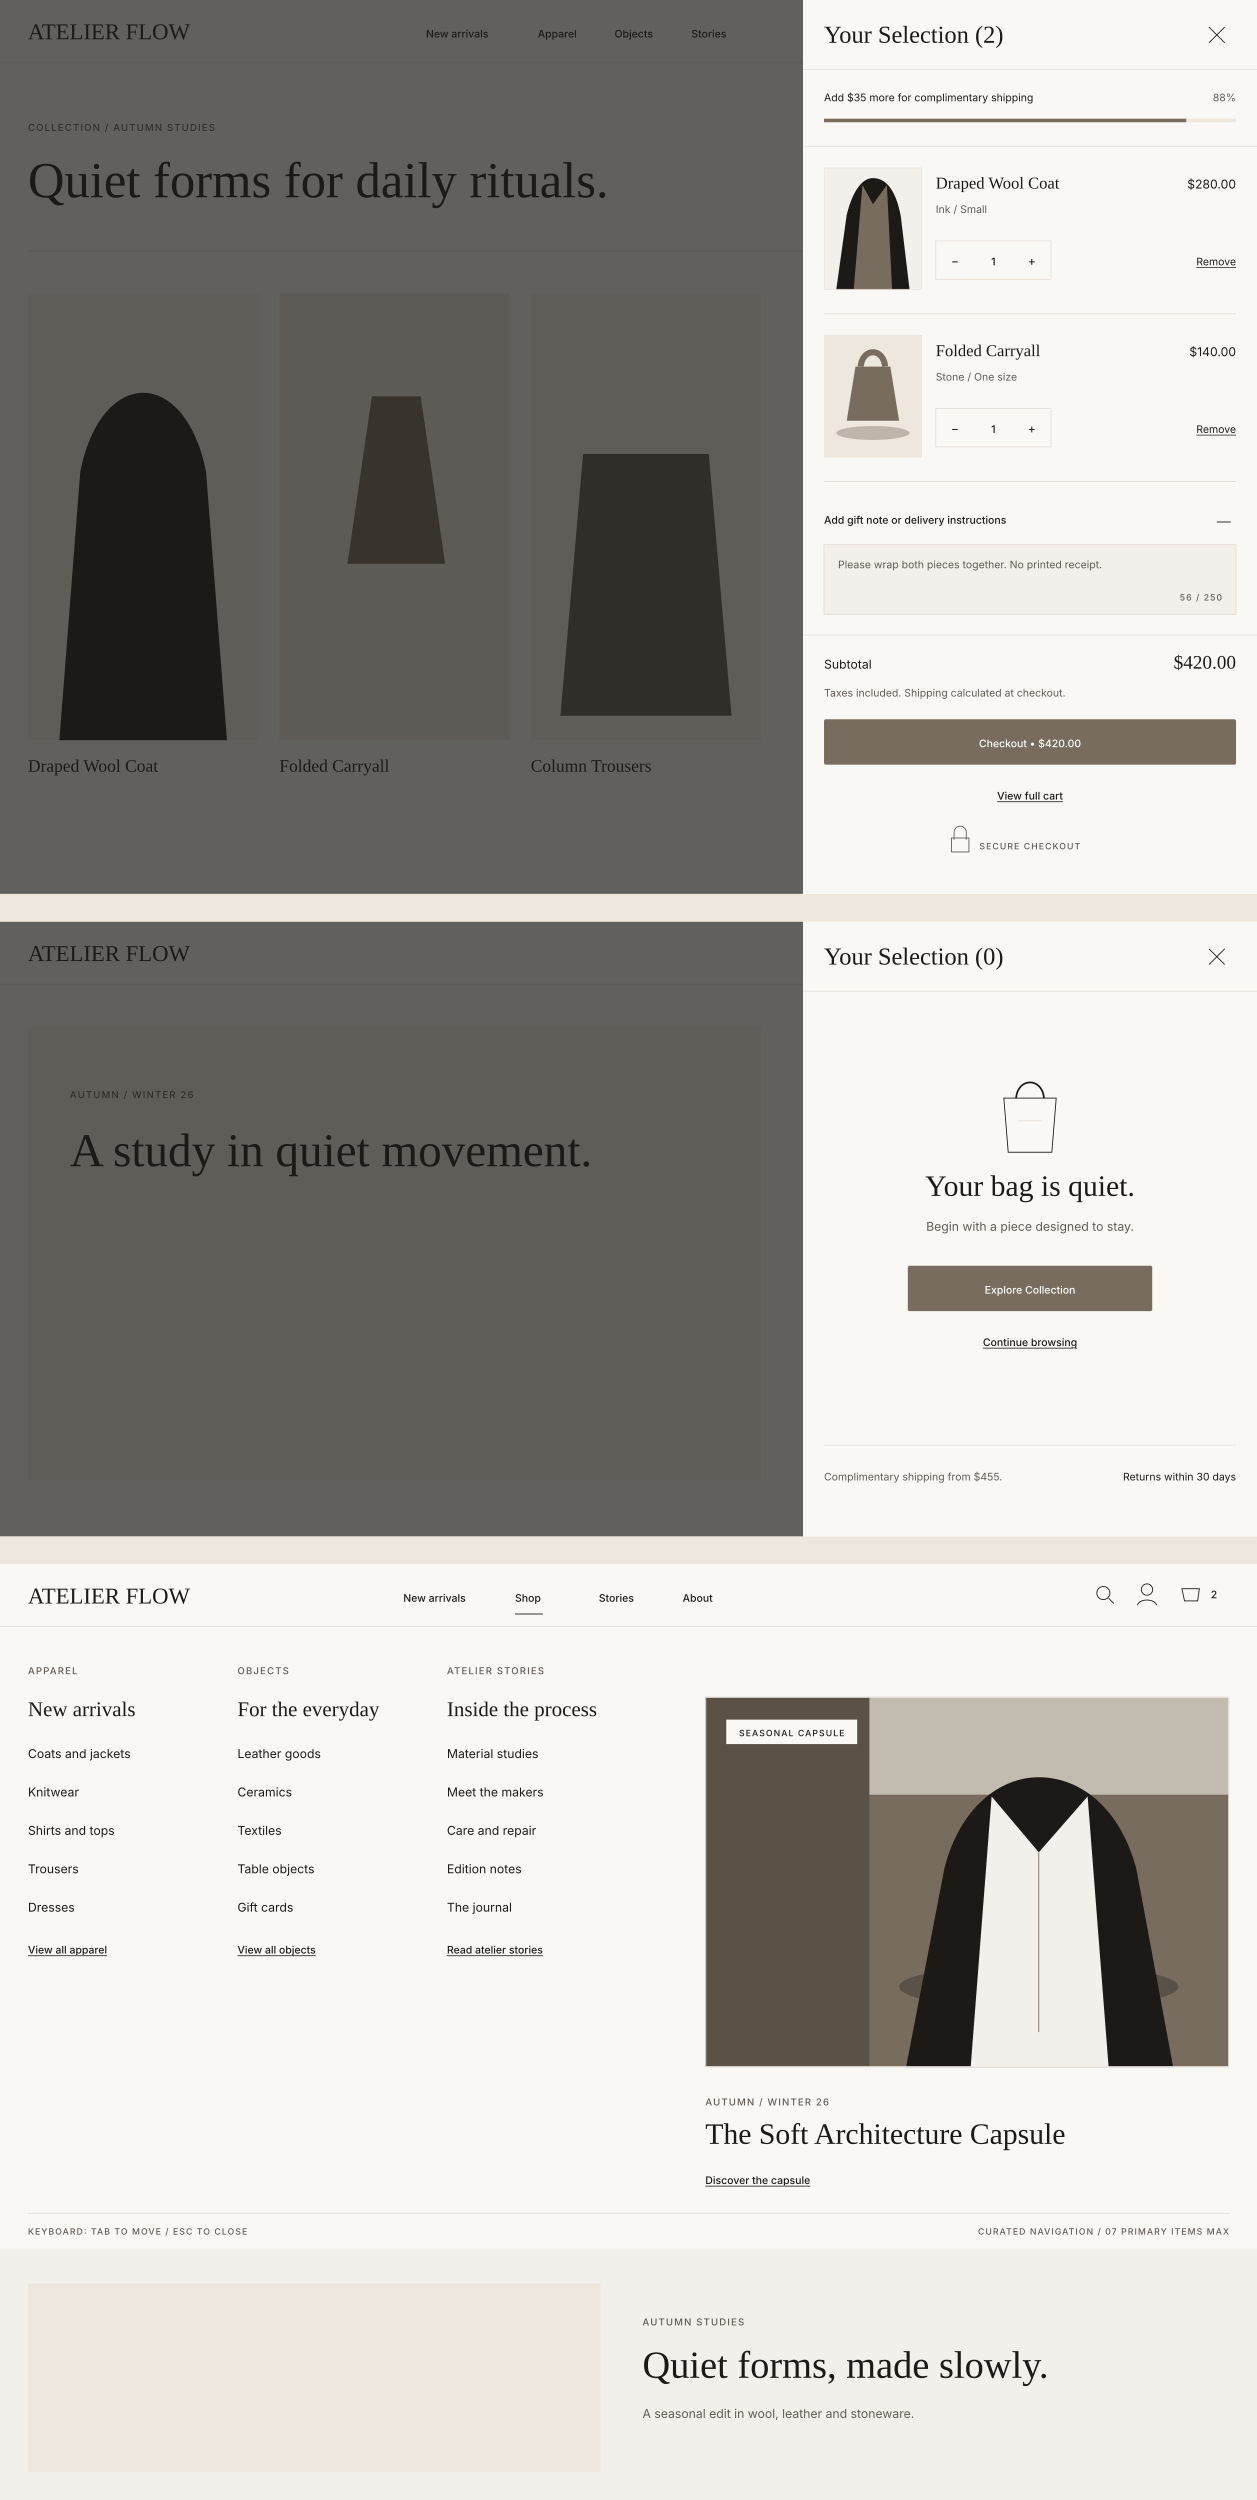
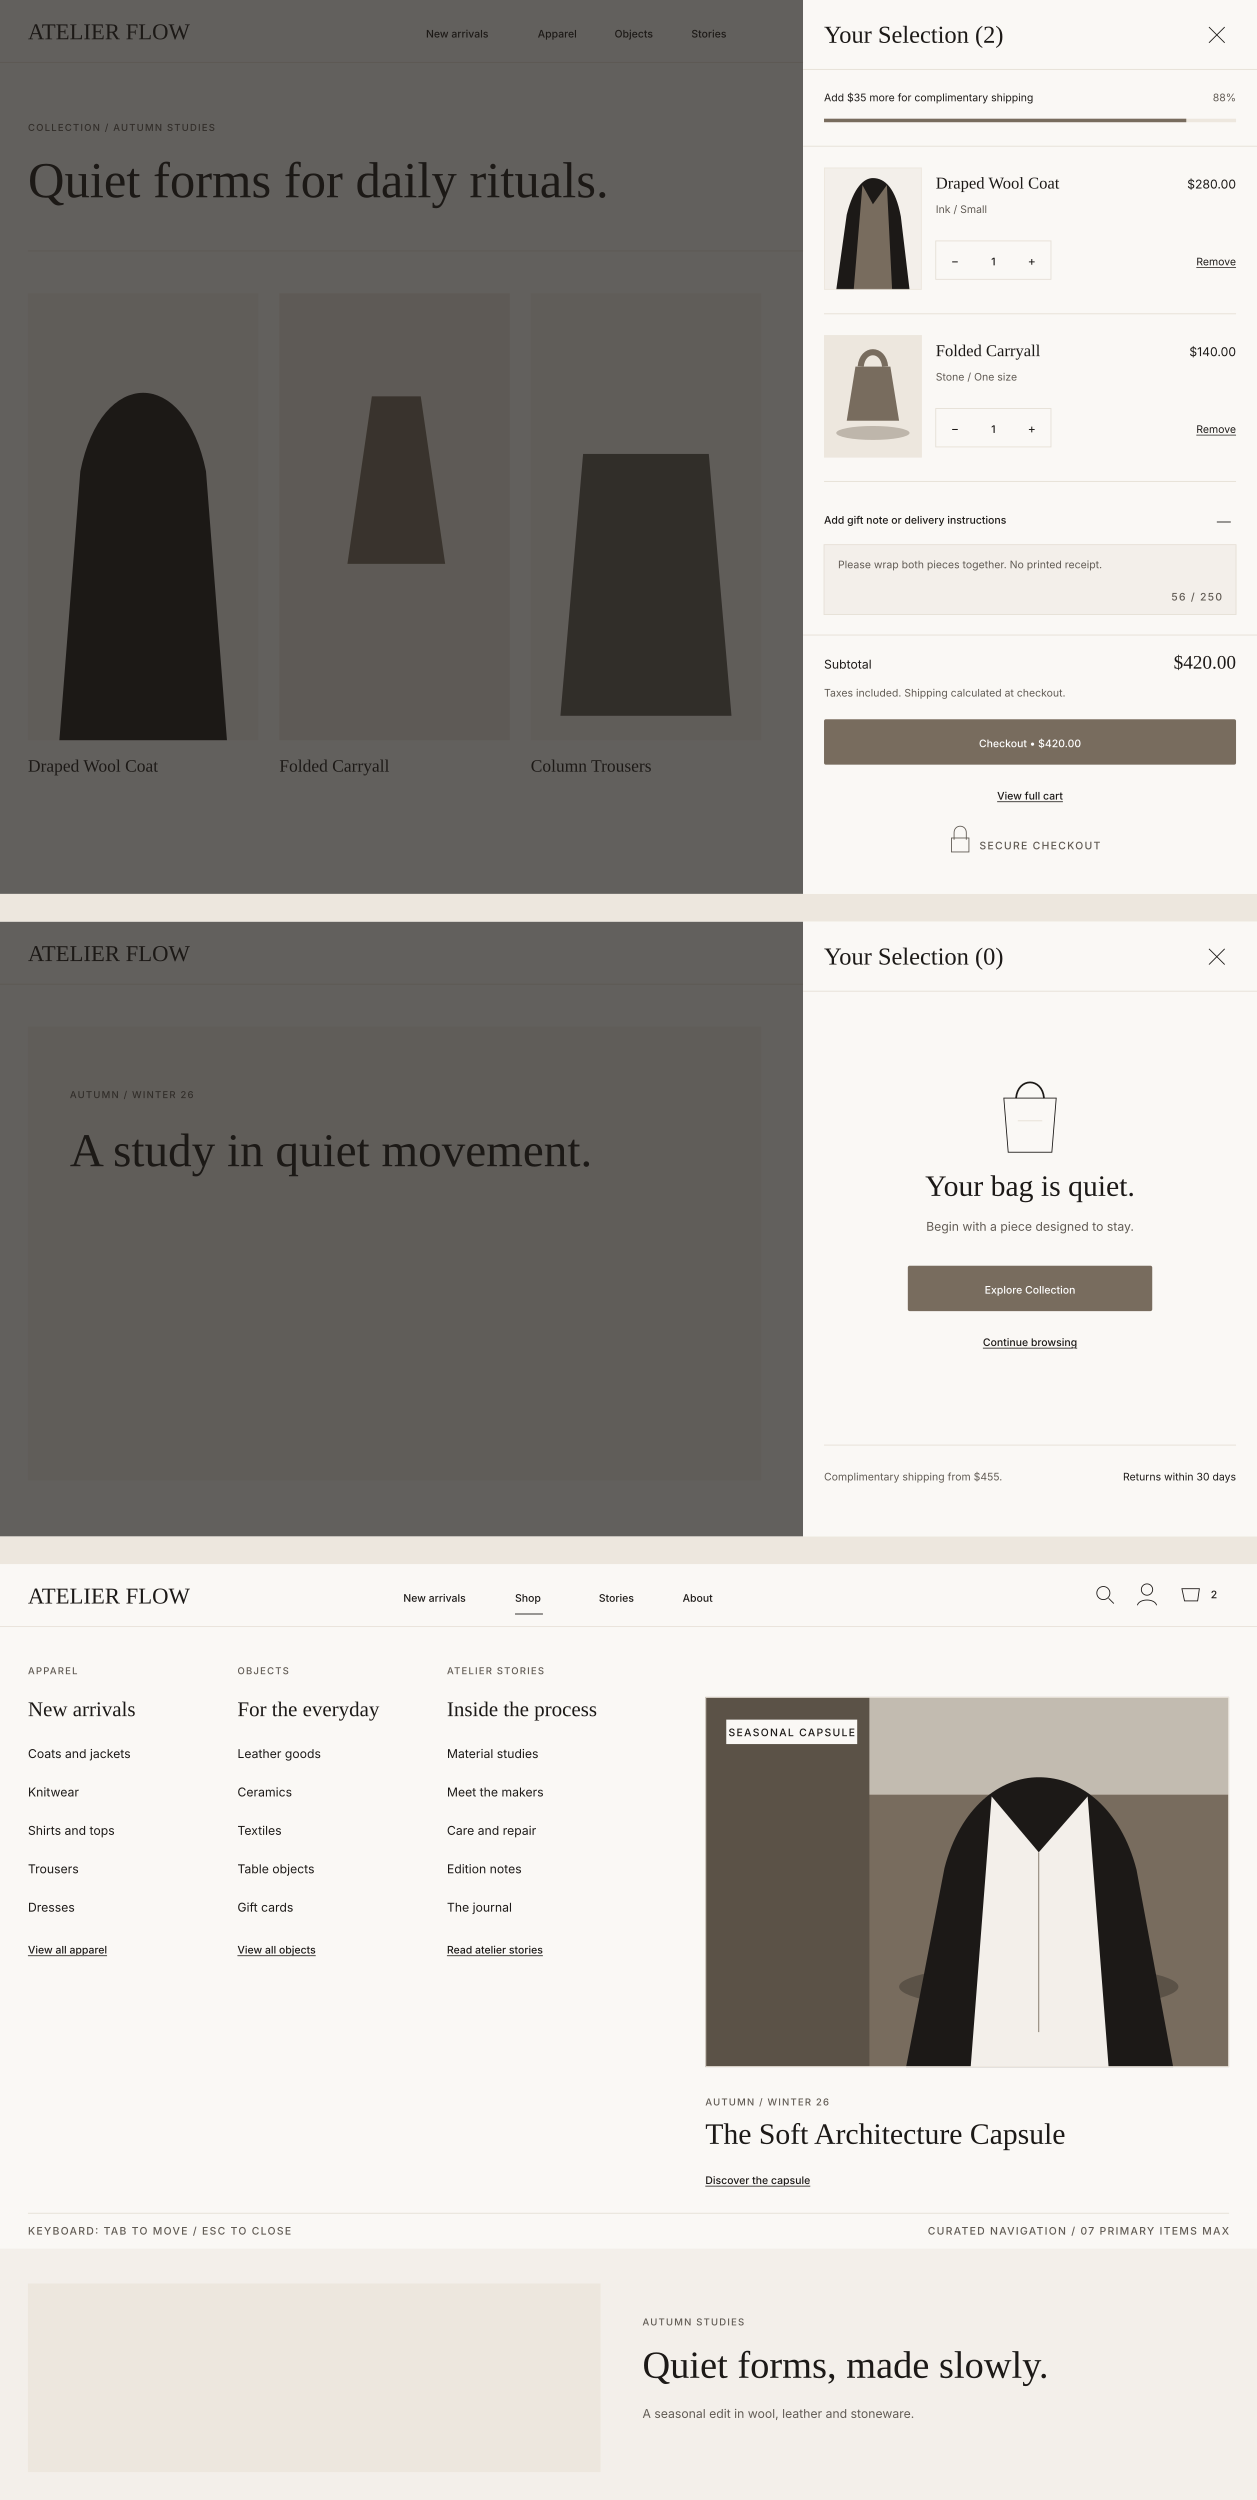
<svg xmlns="http://www.w3.org/2000/svg" width="1440" height="2864" viewBox="0 0 1440 2864" role="img" aria-labelledby="title desc">
  <defs>
    <style>
-       .serif { font-family: "Playfair Display", Georgia, "Times New Roman", serif; font-weight: 400; letter-spacing: 0; }
+       .serif { font-family: "Playfair Display", "Times New Roman", serif; font-weight: 400; letter-spacing: 0; }
      .sans { font-family: "Plus Jakarta Sans", -apple-system, BlinkMacSystemFont, sans-serif; font-weight: 400; letter-spacing: 0; }
      .paper { fill: #FAF8F5; }
      .surface { fill: #F3EFEA; }
      .subtle { fill: #EDE7DE; }
      .ink { fill: #1C1917; }
      .muted { fill: #605A53; }
      .accent { fill: #786C5E; }
      .white { fill: #FFFFFF; }
      .line { fill: none; stroke: #E5DFD5; stroke-width: 1; }
      .hairline { fill: none; stroke: #EDE7DE; stroke-width: 1; }
      .ink-line { fill: none; stroke: #1C1917; stroke-width: 1; }
      .muted-line { fill: none; stroke: #605A53; stroke-width: 1; }
      .eyebrow { font-family: "Plus Jakarta Sans", -apple-system, BlinkMacSystemFont, sans-serif; font-size: 11px; font-weight: 500; letter-spacing: 1.32px; }
      .label { font-family: "Plus Jakarta Sans", -apple-system, BlinkMacSystemFont, sans-serif; font-size: 12px; font-weight: 500; letter-spacing: 0; }
      .body { font-family: "Plus Jakarta Sans", -apple-system, BlinkMacSystemFont, sans-serif; font-size: 14px; font-weight: 400; letter-spacing: 0; }
      .small { font-family: "Plus Jakarta Sans", -apple-system, BlinkMacSystemFont, sans-serif; font-size: 12px; font-weight: 400; letter-spacing: 0; }
-       .micro { font-family: "Plus Jakarta Sans", -apple-system, BlinkMacSystemFont, sans-serif; font-size: 10px; font-weight: 500; letter-spacing: 1.2px; }
+       .micro { font-family: "Plus Jakarta Sans", -apple-system, BlinkMacSystemFont, sans-serif; font-size: 12px; font-weight: 500; letter-spacing: 1.44px; }
      .hit { fill: #FFFFFF; fill-opacity: 0; }
    </style>
    <clipPath id="cart-product-one">
      <rect x="944" y="192" width="112" height="140" />
    </clipPath>
    <clipPath id="cart-product-two">
      <rect x="944" y="384" width="112" height="140" />
    </clipPath>
    <clipPath id="mega-editorial">
      <rect x="808" y="1944" width="600" height="424" />
    </clipPath>
  </defs>
  <rect id="Canvas-Background" width="1440" height="2864" class="subtle" />
  <g id="Section-Cart-Drawer-Open" aria-label="Open cart drawer screen, desktop 1440 by 1024">
    <rect width="1440" height="1024" class="paper" />
    <g id="Cart-Background-Storefront" aria-hidden="true">
      <rect width="1440" height="72" class="paper" />
      <line x1="0" y1="71.5" x2="1440" y2="71.5" stroke="#E5DFD5" />
      <text x="32" y="45" class="serif ink" font-size="26">ATELIER FLOW</text>
      <text x="488" y="43" class="label ink">New arrivals</text>
      <text x="616" y="43" class="label ink">Apparel</text>
      <text x="704" y="43" class="label ink">Objects</text>
      <text x="792" y="43" class="label ink">Stories</text>
      <text x="32" y="150" class="eyebrow muted">COLLECTION / AUTUMN STUDIES</text>
      <text x="32" y="226" class="serif ink" font-size="58">Quiet forms for daily rituals.</text>
      <line x1="32" y1="287.5" x2="1408" y2="287.5" stroke="#E5DFD5" />
      <rect x="32" y="336" width="264" height="512" class="surface" />
      <rect x="320" y="336" width="264" height="512" class="subtle" />
      <rect x="608" y="336" width="264" height="512" class="surface" />
      <path d="M92 540 C116 420 212 420 236 540 L260 848 H68 Z" class="ink" />
      <path d="M398 646 L426 454 H482 L510 646 Z" class="accent" />
      <path d="M668 520 H812 L838 820 H642 Z" class="muted" />
      <text x="32" y="884" class="serif ink" font-size="20">Draped Wool Coat</text>
      <text x="320" y="884" class="serif ink" font-size="20">Folded Carryall</text>
      <text x="608" y="884" class="serif ink" font-size="20">Column Trousers</text>
    </g>
    <rect id="Cart-Overlay" width="920" height="1024" fill="#1C1917" fill-opacity="0.68" />
    <g id="Cart-Drawer-Panel">
      <rect x="920" width="520" height="1024" class="paper" />
      <g id="Cart-Drawer-Header">
        <text x="944" y="49" class="serif ink" font-size="28">Your Selection (2)</text>
        <g id="Cart-Close" aria-label="Close cart, 44 by 44">
          <rect x="1372" y="18" width="44" height="44" class="hit" />
          <path d="M1385 31 L1403 49 M1403 31 L1385 49" class="ink-line" />
        </g>
        <line x1="920" y1="79.5" x2="1440" y2="79.5" stroke="#E5DFD5" />
      </g>
      <g id="Free-Shipping-Progress">
        <text x="944" y="116" class="small ink">Add $35 more for complimentary shipping</text>
        <text x="1416" y="116" class="small muted" text-anchor="end">88%</text>
        <rect x="944" y="136" width="472" height="4" class="subtle" />
        <rect x="944" y="136" width="415" height="4" class="accent" />
        <line x1="920" y1="167.5" x2="1440" y2="167.5" stroke="#E5DFD5" />
      </g>
      <g id="Cart-Line-Item-01">
        <g id="Cart-Image-01" clip-path="url(#cart-product-one)">
          <rect x="944" y="192" width="112" height="140" class="surface" />
          <path d="M970 246 C978 214 990 204 1000 204 C1014 204 1026 216 1032 248 L1042 332 H958 Z" class="ink" />
          <path d="M988 212 L1000 234 L1016 212 L1022 332 H978 Z" class="accent" />
        </g>
        <rect x="944.5" y="192.5" width="111" height="139" class="hairline" />
        <text x="1072" y="216" class="serif ink" font-size="19">Draped Wool Coat</text>
        <text x="1072" y="244" class="small muted">Ink / Small</text>
        <text x="1416" y="216" class="body ink" text-anchor="end">$280.00</text>
        <g id="Quantity-01" aria-label="Quantity one, 132 by 44">
          <rect x="1072" y="276" width="132" height="44" class="paper" stroke="#E5DFD5" />
          <rect x="1072" y="276" width="44" height="44" class="hit" />
          <text x="1094" y="304" class="body ink" text-anchor="middle">−</text>
          <text x="1138" y="304" class="label ink" text-anchor="middle">1</text>
          <rect x="1160" y="276" width="44" height="44" class="hit" />
          <text x="1182" y="304" class="body ink" text-anchor="middle">+</text>
        </g>
        <g aria-label="Remove Draped Wool Coat, 96 by 44">
          <rect x="1320" y="276" width="96" height="44" class="hit" />
          <text x="1416" y="304" class="small ink" text-anchor="end" text-decoration="underline">Remove</text>
        </g>
        <line x1="944" y1="359.5" x2="1416" y2="359.5" stroke="#E5DFD5" />
      </g>
      <g id="Cart-Line-Item-02">
        <g id="Cart-Image-02" clip-path="url(#cart-product-two)">
          <rect x="944" y="384" width="112" height="140" class="subtle" />
          <ellipse cx="1000" cy="496" rx="42" ry="8" class="accent" opacity="0.4" />
          <path d="M970 482 L980 420 H1020 L1030 482 Z" class="accent" />
          <path d="M986 420 C988 398 1012 398 1014 420" fill="none" stroke="#786C5E" stroke-width="7" />
        </g>
        <rect x="944.5" y="384.5" width="111" height="139" class="hairline" />
        <text x="1072" y="408" class="serif ink" font-size="19">Folded Carryall</text>
        <text x="1072" y="436" class="small muted">Stone / One size</text>
        <text x="1416" y="408" class="body ink" text-anchor="end">$140.00</text>
        <g id="Quantity-02" aria-label="Quantity one, 132 by 44">
          <rect x="1072" y="468" width="132" height="44" class="paper" stroke="#E5DFD5" />
          <rect x="1072" y="468" width="44" height="44" class="hit" />
          <text x="1094" y="496" class="body ink" text-anchor="middle">−</text>
          <text x="1138" y="496" class="label ink" text-anchor="middle">1</text>
          <rect x="1160" y="468" width="44" height="44" class="hit" />
          <text x="1182" y="496" class="body ink" text-anchor="middle">+</text>
        </g>
        <g aria-label="Remove Folded Carryall, 96 by 44">
          <rect x="1320" y="468" width="96" height="44" class="hit" />
          <text x="1416" y="496" class="small ink" text-anchor="end" text-decoration="underline">Remove</text>
        </g>
        <line x1="944" y1="551.5" x2="1416" y2="551.5" stroke="#E5DFD5" />
      </g>
      <g id="Cart-Gift-Note-Expanded">
        <g aria-label="Gift note expanded, 472 by 52">
          <rect x="944" y="568" width="472" height="52" class="hit" />
          <text x="944" y="600" class="label ink">Add gift note or delivery instructions</text>
          <path d="M1394 598 H1410" class="ink-line" />
        </g>
        <rect x="944" y="624" width="472" height="80" class="surface" stroke="#E5DFD5" />
        <text x="960" y="651" class="small muted">Please wrap both pieces together. No printed receipt.</text>
        <text x="1400" y="688" class="micro muted" text-anchor="end">56 / 250</text>
      </g>
      <g id="Cart-Summary">
        <line x1="920" y1="727.5" x2="1440" y2="727.5" stroke="#E5DFD5" />
        <text x="944" y="766" class="body ink">Subtotal</text>
        <text x="1416" y="766" class="serif ink" font-size="22" text-anchor="end">$420.00</text>
        <text x="944" y="798" class="small muted">Taxes included. Shipping calculated at checkout.</text>
        <g id="Checkout-Button" aria-label="Checkout, 472 by 52">
          <rect x="944" y="824" width="472" height="52" rx="2" class="accent" />
          <text x="1180" y="856" class="label white" text-anchor="middle">Checkout • $420.00</text>
        </g>
        <g id="View-Cart-Link" aria-label="View full cart, 472 by 44">
          <rect x="944" y="888" width="472" height="44" class="hit" />
          <text x="1180" y="916" class="label ink" text-anchor="middle" text-decoration="underline">View full cart</text>
        </g>
        <g id="Secure-Checkout-Note">
          <path d="M1093 962 V954 C1093 944 1107 944 1107 954 V962" class="muted-line" />
          <rect x="1090" y="960" width="20" height="16" class="muted-line" />
          <text x="1122" y="973" class="micro muted">SECURE CHECKOUT</text>
        </g>
      </g>
    </g>
  </g>
  <g id="Section-Cart-Drawer-Empty" transform="translate(0 1056)" aria-label="Compact empty cart drawer variant, desktop 1440 by 704">
    <rect width="1440" height="704" class="paper" />
    <g id="Empty-Background-Storefront" aria-hidden="true">
      <rect width="1440" height="72" class="paper" />
      <line x1="0" y1="71.5" x2="1440" y2="71.5" stroke="#E5DFD5" />
      <text x="32" y="45" class="serif ink" font-size="26">ATELIER FLOW</text>
      <rect x="32" y="120" width="840" height="520" class="surface" />
      <text x="80" y="202" class="eyebrow muted">AUTUMN / WINTER 26</text>
      <text x="80" y="280" class="serif ink" font-size="54">A study in quiet movement.</text>
    </g>
    <rect width="920" height="704" fill="#1C1917" fill-opacity="0.68" />
    <g id="Cart-Empty-Panel">
      <rect x="920" width="520" height="704" class="paper" />
      <text x="944" y="49" class="serif ink" font-size="28">Your Selection (0)</text>
      <g aria-label="Close cart, 44 by 44">
        <rect x="1372" y="18" width="44" height="44" class="hit" />
        <path d="M1385 31 L1403 49 M1403 31 L1385 49" class="ink-line" />
      </g>
      <line x1="920" y1="79.5" x2="1440" y2="79.5" stroke="#E5DFD5" />
      <g id="Empty-State-Content">
        <g transform="translate(1150 176)">
          <path d="M0 26 H60 L55 88 H5 Z" class="ink-line" stroke-width="2" />
          <path d="M14 26 C16 2 44 2 46 26" fill="none" stroke="#1C1917" stroke-width="2" />
          <line x1="16" y1="52" x2="44" y2="52" stroke="#E5DFD5" />
        </g>
        <text x="1180" y="314" class="serif ink" font-size="34" text-anchor="middle">Your bag is quiet.</text>
        <text x="1180" y="354" class="body muted" text-anchor="middle">Begin with a piece designed to stay.</text>
        <g id="Explore-Collection" aria-label="Explore collection, 280 by 52">
          <rect x="1040" y="394" width="280" height="52" rx="2" class="accent" />
          <text x="1180" y="426" class="label white" text-anchor="middle">Explore Collection</text>
        </g>
        <g aria-label="Continue browsing, 280 by 44">
          <rect x="1040" y="458" width="280" height="44" class="hit" />
          <text x="1180" y="486" class="label ink" text-anchor="middle" text-decoration="underline">Continue browsing</text>
        </g>
      </g>
      <line x1="944" y1="599.5" x2="1416" y2="599.5" stroke="#E5DFD5" />
      <text x="944" y="640" class="small muted">Complimentary shipping from $455.</text>
      <text x="1416" y="640" class="small ink" text-anchor="end">Returns within 30 days</text>
    </g>
  </g>
  <g id="Section-Navigation-Expanded" aria-label="Expanded mega-menu screen, desktop 1440 by 1072">
    <rect x="0" y="1792" width="1440" height="1072" class="paper" />
    <g id="Navigation-Header">
      <rect x="0" y="1792" width="1440" height="72" class="paper" />
      <line x1="0" y1="1863.5" x2="1440" y2="1863.5" stroke="#E5DFD5" />
      <text x="32" y="1837" class="serif ink" font-size="26">ATELIER FLOW</text>
      <g id="Navigation-Primary">
        <g aria-label="New arrivals menu, 116 by 44">
          <rect x="452" y="1806" width="116" height="44" class="hit" />
          <text x="462" y="1835" class="label ink">New arrivals</text>
        </g>
        <g aria-label="Shop menu expanded, 88 by 44">
          <rect x="576" y="1806" width="88" height="44" class="hit" />
          <text x="590" y="1835" class="label ink">Shop</text>
          <line x1="590" y1="1849" x2="622" y2="1849" stroke="#1C1917" />
        </g>
        <g aria-label="Stories menu, 88 by 44">
          <rect x="672" y="1806" width="88" height="44" class="hit" />
          <text x="686" y="1835" class="label ink">Stories</text>
        </g>
        <g aria-label="About menu, 88 by 44">
          <rect x="768" y="1806" width="88" height="44" class="hit" />
          <text x="782" y="1835" class="label ink">About</text>
        </g>
      </g>
      <g aria-label="Search, 44 by 44">
        <rect x="1244" y="1806" width="44" height="44" class="hit" />
        <circle cx="1264" cy="1825" r="7.5" class="ink-line" />
        <line x1="1270" y1="1831" x2="1276" y2="1837" stroke="#1C1917" />
      </g>
      <g aria-label="Shopify account, 44 by 44">
        <rect x="1292" y="1806" width="44" height="44" class="hit" />
        <circle cx="1314" cy="1821" r="6.5" class="ink-line" />
        <path d="M1303 1839 C1305 1831 1323 1831 1325 1839" class="ink-line" />
      </g>
      <g aria-label="Cart with two items, 68 by 44">
        <rect x="1340" y="1806" width="68" height="44" class="hit" />
        <path d="M1354 1820 H1374 L1372 1834 H1357 Z" class="ink-line" />
        <text x="1387" y="1831" class="label ink">2</text>
      </g>
    </g>
    <g id="Mega-Menu-Panel">
      <rect x="0" y="1864" width="1440" height="712" class="paper" />
      <g id="Mega-Menu-Apparel">
        <rect x="32" y="1982" width="192" height="44" class="hit" />
        <rect x="32" y="2026" width="192" height="44" class="hit" />
        <rect x="32" y="2070" width="192" height="44" class="hit" />
        <rect x="32" y="2114" width="192" height="44" class="hit" />
        <rect x="32" y="2158" width="192" height="44" class="hit" />
        <text x="32" y="1918" class="eyebrow muted">APPAREL</text>
        <text x="32" y="1966" class="serif ink" font-size="24">New arrivals</text>
        <text x="32" y="2014" class="body ink">Coats and jackets</text>
        <text x="32" y="2058" class="body ink">Knitwear</text>
        <text x="32" y="2102" class="body ink">Shirts and tops</text>
        <text x="32" y="2146" class="body ink">Trousers</text>
        <text x="32" y="2190" class="body ink">Dresses</text>
        <g aria-label="View all apparel, 160 by 44">
          <rect x="32" y="2210" width="160" height="44" class="hit" />
          <text x="32" y="2238" class="label ink" text-decoration="underline">View all apparel</text>
        </g>
      </g>
      <g id="Mega-Menu-Objects">
        <rect x="272" y="1982" width="192" height="44" class="hit" />
        <rect x="272" y="2026" width="192" height="44" class="hit" />
        <rect x="272" y="2070" width="192" height="44" class="hit" />
        <rect x="272" y="2114" width="192" height="44" class="hit" />
        <rect x="272" y="2158" width="192" height="44" class="hit" />
        <text x="272" y="1918" class="eyebrow muted">OBJECTS</text>
        <text x="272" y="1966" class="serif ink" font-size="24">For the everyday</text>
        <text x="272" y="2014" class="body ink">Leather goods</text>
        <text x="272" y="2058" class="body ink">Ceramics</text>
        <text x="272" y="2102" class="body ink">Textiles</text>
        <text x="272" y="2146" class="body ink">Table objects</text>
        <text x="272" y="2190" class="body ink">Gift cards</text>
        <g aria-label="View all objects, 160 by 44">
          <rect x="272" y="2210" width="160" height="44" class="hit" />
          <text x="272" y="2238" class="label ink" text-decoration="underline">View all objects</text>
        </g>
      </g>
      <g id="Mega-Menu-Stories">
        <rect x="512" y="1982" width="192" height="44" class="hit" />
        <rect x="512" y="2026" width="192" height="44" class="hit" />
        <rect x="512" y="2070" width="192" height="44" class="hit" />
        <rect x="512" y="2114" width="192" height="44" class="hit" />
        <rect x="512" y="2158" width="192" height="44" class="hit" />
        <text x="512" y="1918" class="eyebrow muted">ATELIER STORIES</text>
        <text x="512" y="1966" class="serif ink" font-size="24">Inside the process</text>
        <text x="512" y="2014" class="body ink">Material studies</text>
        <text x="512" y="2058" class="body ink">Meet the makers</text>
        <text x="512" y="2102" class="body ink">Care and repair</text>
        <text x="512" y="2146" class="body ink">Edition notes</text>
        <text x="512" y="2190" class="body ink">The journal</text>
        <g aria-label="Read atelier stories, 176 by 44">
          <rect x="512" y="2210" width="176" height="44" class="hit" />
          <text x="512" y="2238" class="label ink" text-decoration="underline">Read atelier stories</text>
        </g>
      </g>
      <g id="Mega-Menu-Editorial-Card">
        <g clip-path="url(#mega-editorial)">
          <rect x="808" y="1944" width="600" height="424" class="accent" />
          <rect x="808" y="1944" width="188" height="424" class="ink" opacity="0.32" />
          <rect x="996" y="1944" width="412" height="112" class="subtle" opacity="0.64" />
          <ellipse cx="1190" cy="2276" rx="160" ry="26" class="ink" opacity="0.32" />
          <path d="M1082 2140 C1100 2070 1146 2036 1190 2036 C1238 2036 1284 2072 1302 2142 L1344 2368 H1038 Z" class="ink" />
          <path d="M1136 2058 L1190 2122 L1246 2058 L1270 2368 H1112 Z" class="surface" />
          <line x1="1190" y1="2122" x2="1190" y2="2328" stroke="#786C5E" />
        </g>
        <rect x="808.5" y="1944.5" width="599" height="423" class="hairline" />
        <rect x="832" y="1970" width="150" height="28" class="paper" />
        <text x="907" y="1989" class="micro ink" text-anchor="middle">SEASONAL CAPSULE</text>
        <text x="808" y="2412" class="eyebrow muted">AUTUMN / WINTER 26</text>
        <text x="808" y="2456" class="serif ink" font-size="34">The Soft Architecture Capsule</text>
        <g aria-label="Discover the capsule, 216 by 44">
          <rect x="808" y="2474" width="216" height="44" class="hit" />
          <text x="808" y="2502" class="label ink" text-decoration="underline">Discover the capsule</text>
        </g>
      </g>
      <line x1="32" y1="2535.5" x2="1408" y2="2535.5" stroke="#E5DFD5" />
      <text x="32" y="2560" class="micro muted">KEYBOARD: TAB TO MOVE / ESC TO CLOSE</text>
      <text x="1408" y="2560" class="micro muted" text-anchor="end">CURATED NAVIGATION / 07 PRIMARY ITEMS MAX</text>
    </g>
    <g id="Navigation-Underlying-Page" aria-hidden="true">
      <rect x="0" y="2576" width="1440" height="288" class="surface" />
      <rect x="32" y="2616" width="656" height="216" class="subtle" />
      <text x="736" y="2664" class="eyebrow muted">AUTUMN STUDIES</text>
      <text x="736" y="2724" class="serif ink" font-size="44">Quiet forms, made slowly.</text>
      <text x="736" y="2770" class="body muted">A seasonal edit in wool, leather and stoneware.</text>
    </g>
  </g>
</svg>
